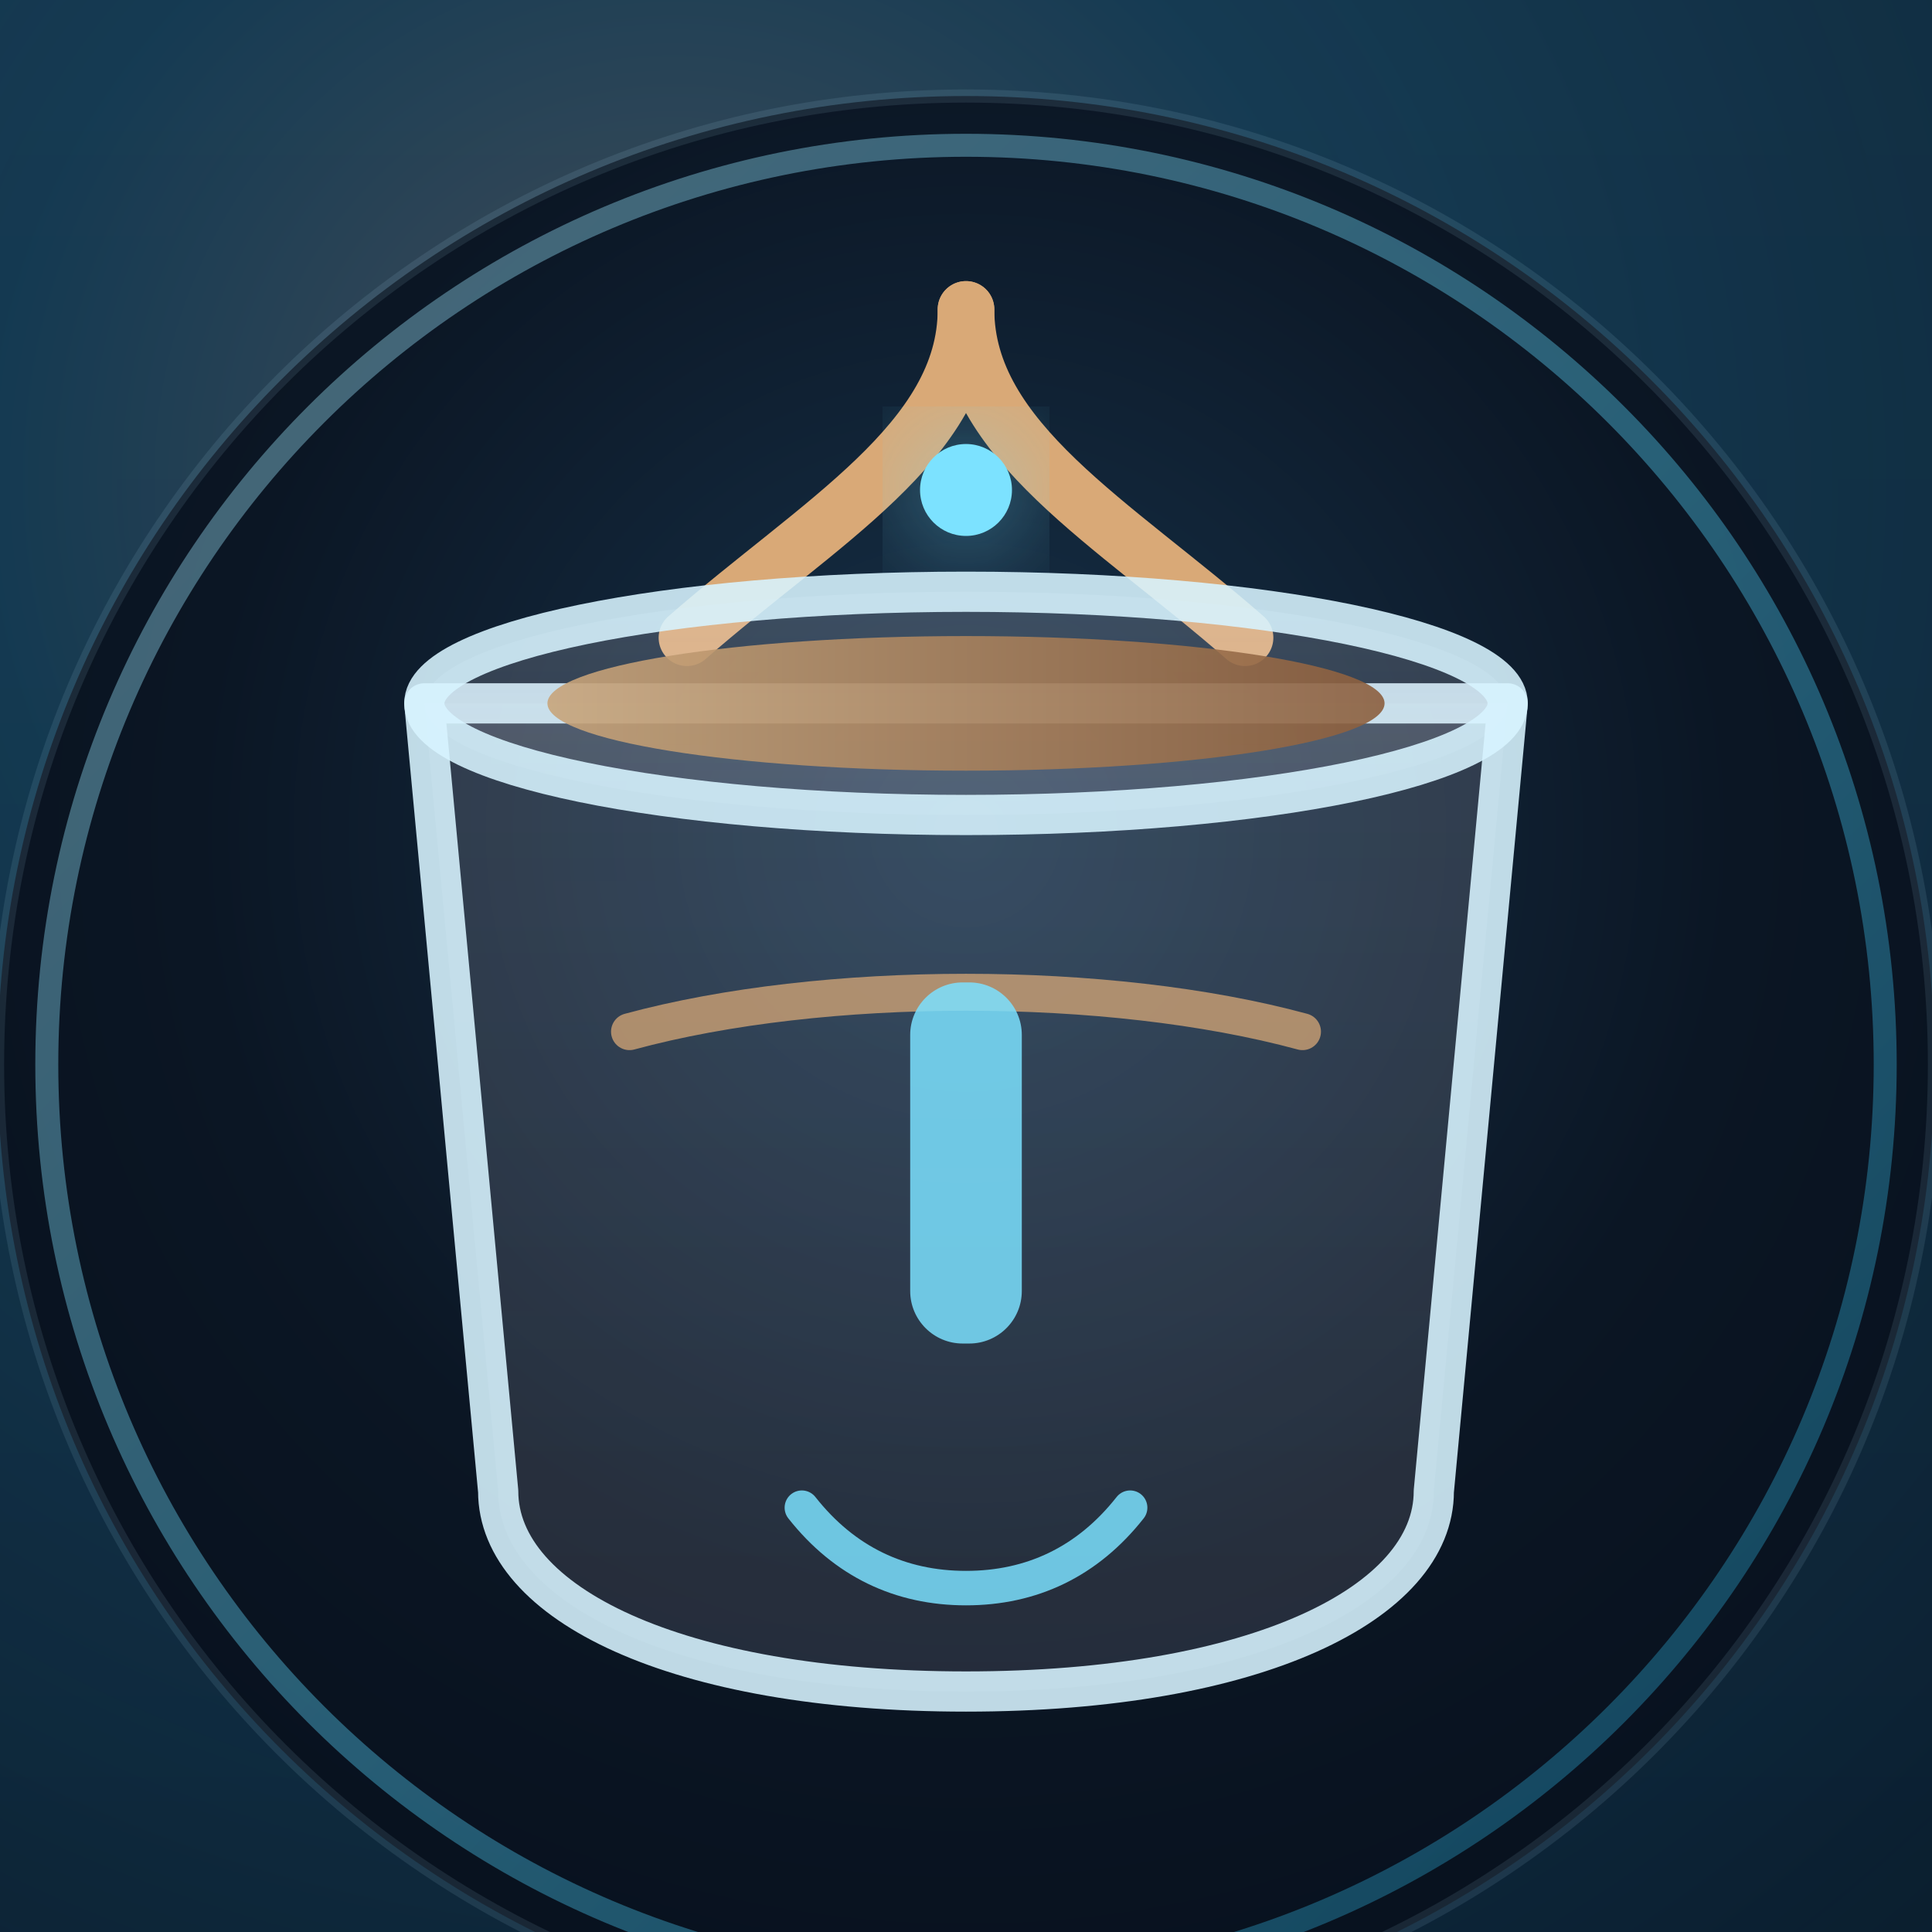
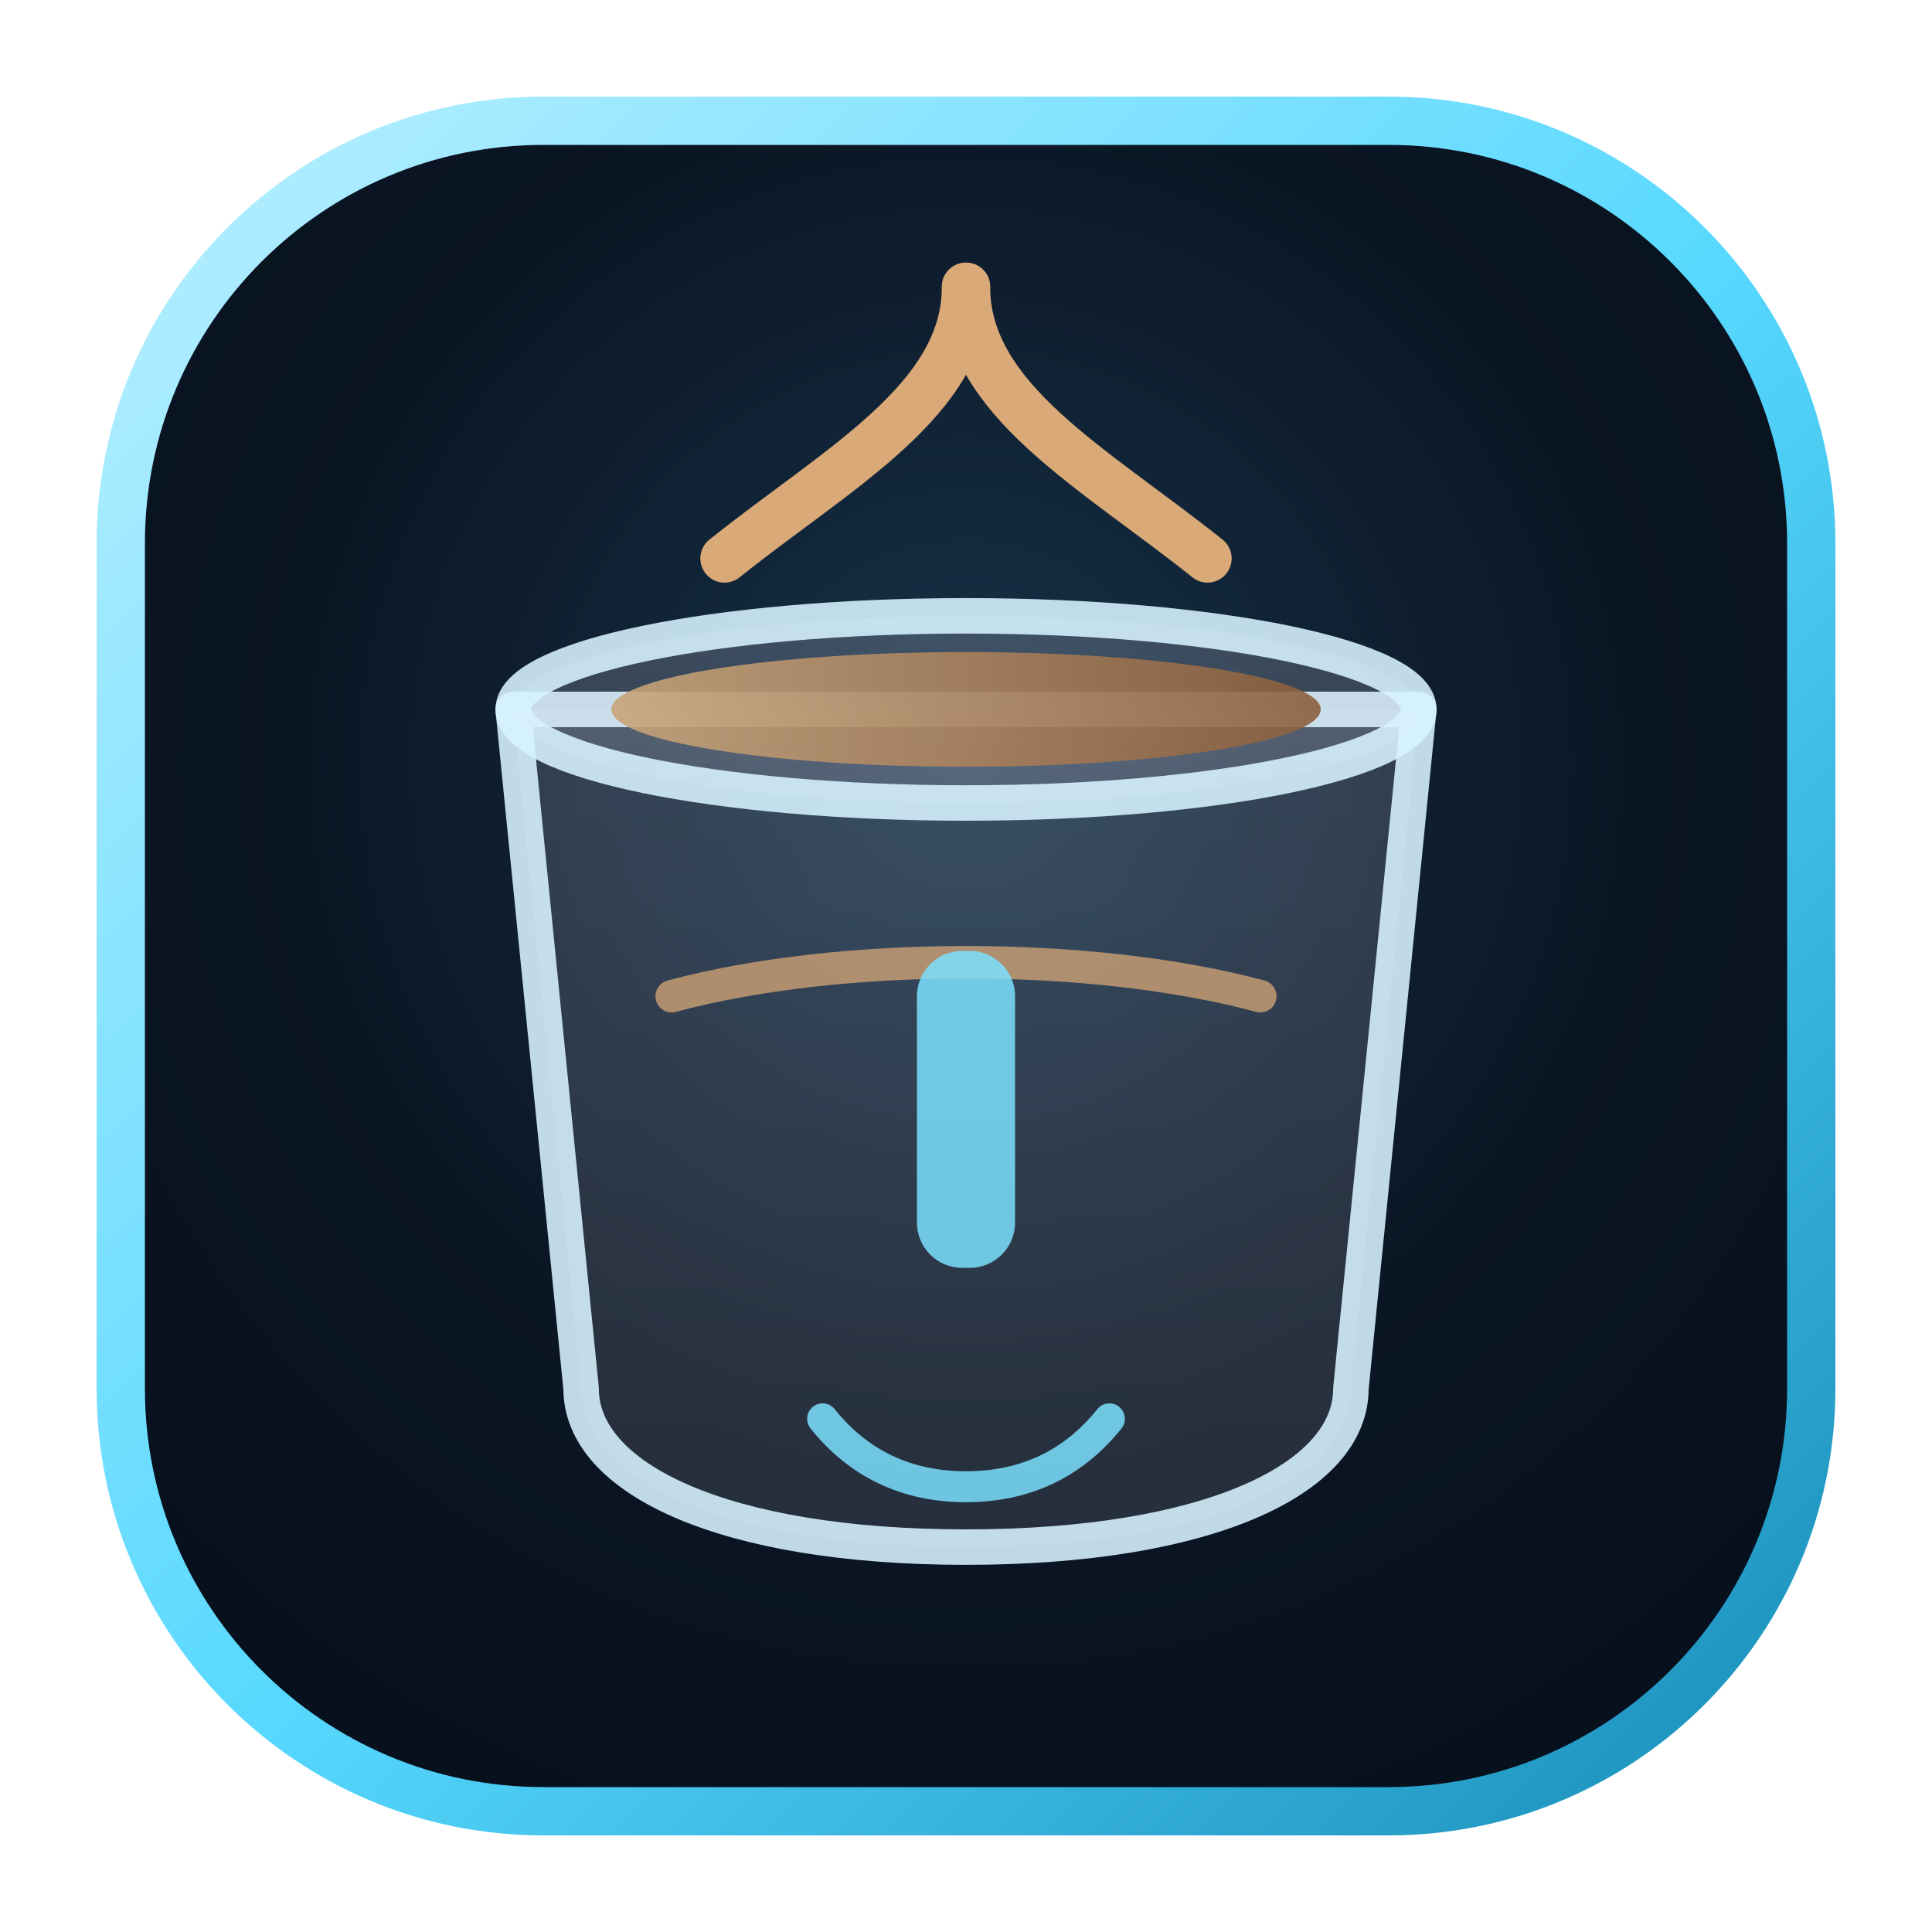
- <svg xmlns="http://www.w3.org/2000/svg" width="1024" height="1024" viewBox="0 0 1024 1024">
+ <svg xmlns="http://www.w3.org/2000/svg" viewBox="0 0 128 128" aria-label="Operator app icon — Cup">
  <defs>
-     <radialGradient id="orbBg" cx="35%" cy="25%" r="100%">
-       <stop offset="0%" stop-color="#ffffff" stop-opacity="0.25" />
-       <stop offset="35%" stop-color="#38BDF8" stop-opacity="0.22" />
-       <stop offset="100%" stop-color="#38BDF8" stop-opacity="0.08" />
-     </radialGradient>
-     <linearGradient id="orbBgLin" x1="50%" y1="0%" x2="50%" y2="100%">
-       <stop offset="0%" stop-color="#0b1624" />
-       <stop offset="100%" stop-color="#07101d" />
-     </linearGradient>
    <radialGradient id="bg" cx="50%" cy="38%" r="68%">
      <stop offset="0%" stop-color="#17324a" />
      <stop offset="58%" stop-color="#0b1624" />
      <stop offset="100%" stop-color="#07101d" />
    </radialGradient>
    <linearGradient id="ring" x1="0%" y1="0%" x2="100%" y2="100%">
      <stop offset="0%" stop-color="#b9efff" />
      <stop offset="52%" stop-color="#57d8ff" />
      <stop offset="100%" stop-color="#178db8" />
    </linearGradient>
    <linearGradient id="cup" x1="50%" y1="0%" x2="50%" y2="100%">
-       <stop offset="0%" stop-color="#f3eef9" stop-opacity="0.95" />
-       <stop offset="100%" stop-color="#d7d2e2" stop-opacity="0.78" />
+       <stop offset="0%" stop-color="#f3eef9" stop-opacity="0.97" />
+       <stop offset="100%" stop-color="#d7d2e2" stop-opacity="0.84" />
    </linearGradient>
    <linearGradient id="coffee" x1="0%" y1="0%" x2="100%" y2="0%">
      <stop offset="0%" stop-color="#c8a57b" />
      <stop offset="100%" stop-color="#8b5e3d" />
    </linearGradient>
-     <filter id="glow" x="-40%" y="-40%" width="180%" height="180%">
-       <feGaussianBlur stdDeviation="4" result="blur" />
-       <feMerge>
-         <feMergeNode in="blur" />
-         <feMergeNode in="SourceGraphic" />
-       </feMerge>
-     </filter>
  </defs>
-   <rect width="1024" height="1024" fill="url(#orbBgLin)" />
-   <rect width="1024" height="1024" fill="url(#orbBg)" />
-   <g transform="translate(-44.8 7.4) scale(8.7)">
-     <circle cx="64" cy="64" r="59" fill="url(#bg)" stroke="rgba(185,239,255,0.10)" stroke-width="0.8" />
-     <circle cx="64" cy="64" r="56" fill="none" stroke="url(#ring)" stroke-opacity="0.38" stroke-width="1.4" />
-     <path d="M64 18c0 8-9 13-17 20" fill="none" stroke="#d9a977" stroke-width="3.45" stroke-linecap="round" />
-     <path d="M64 18c0 8 9 13 17 20" fill="none" stroke="#d9a977" stroke-width="3.45" stroke-linecap="round" />
-     <g filter="url(#glow)">
-       <circle cx="64" cy="29" r="2.8" fill="#7ce2ff" />
-     </g>
-     <g transform="translate(0 3)">
-       <path d="M31 39h66l-4.5 48c0 6.8-10.8 12.2-28.5 12.2S35.5 93.8 35.5 87z" fill="url(#cup)" fill-opacity="0.16" stroke="#d8f4ff" stroke-opacity="0.88" stroke-width="2.45" stroke-linejoin="round" />
-       <ellipse cx="64" cy="39" rx="33" ry="6.8" fill="url(#cup)" fill-opacity="0.2" stroke="#d8f4ff" stroke-opacity="0.88" stroke-width="2.45" />
-       <ellipse cx="64" cy="39" rx="25.5" ry="4.1" fill="url(#coffee)" fill-opacity="0.9" />
-       <path d="M43.5 59c11.8-3.2 29.2-3.2 41 0" fill="none" stroke="#d9a977" stroke-opacity="0.74" stroke-width="2.25" stroke-linecap="round" />
-       <rect x="60.6" y="56" width="6.8" height="22" rx="3.2" fill="#7ce2ff" fill-opacity="0.84" />
-       <path d="M54 88c2.6 3.3 6 4.9 10 4.9s7.4-1.6 10-4.9" fill="none" stroke="#7ce2ff" stroke-opacity="0.84" stroke-width="2.1" stroke-linecap="round" />
-     </g>
+   <rect x="8" y="8" width="112" height="112" rx="28" fill="url(#bg)" stroke="url(#ring)" stroke-width="3.2" />
+   <path d="M64 19c0 7.5-8.5 12-16 18" fill="none" stroke="#d9a977" stroke-width="3.2" stroke-linecap="round" />
+   <path d="M64 19c0 7.5 8.5 12 16 18" fill="none" stroke="#d9a977" stroke-width="3.2" stroke-linecap="round" />
+   <g transform="translate(0 8)">
+     <path d="M34 39h60l-4.5 45c0 6-9.5 10.5-25.5 10.5S38.5 90 38.5 84z" fill="url(#cup)" fill-opacity="0.16" stroke="#d8f4ff" stroke-opacity="0.88" stroke-width="2.35" stroke-linejoin="round" />
+     <ellipse cx="64" cy="39" rx="30" ry="6.2" fill="url(#cup)" fill-opacity="0.2" stroke="#d8f4ff" stroke-opacity="0.88" stroke-width="2.35" />
+     <ellipse cx="64" cy="39" rx="23.5" ry="3.8" fill="url(#coffee)" fill-opacity="0.9" />
+     <path d="M44.5 58c11.2-3 27.8-3 39 0" fill="none" stroke="#d9a977" stroke-opacity="0.74" stroke-width="2.15" stroke-linecap="round" />
+     <rect x="60.75" y="55" width="6.5" height="21" rx="3" fill="#7ce2ff" fill-opacity="0.84" />
+     <path d="M54.5 86c2.4 3 5.6 4.5 9.5 4.5s7.1-1.5 9.5-4.5" fill="none" stroke="#7ce2ff" stroke-opacity="0.84" stroke-width="2.05" stroke-linecap="round" />
  </g>
</svg>
